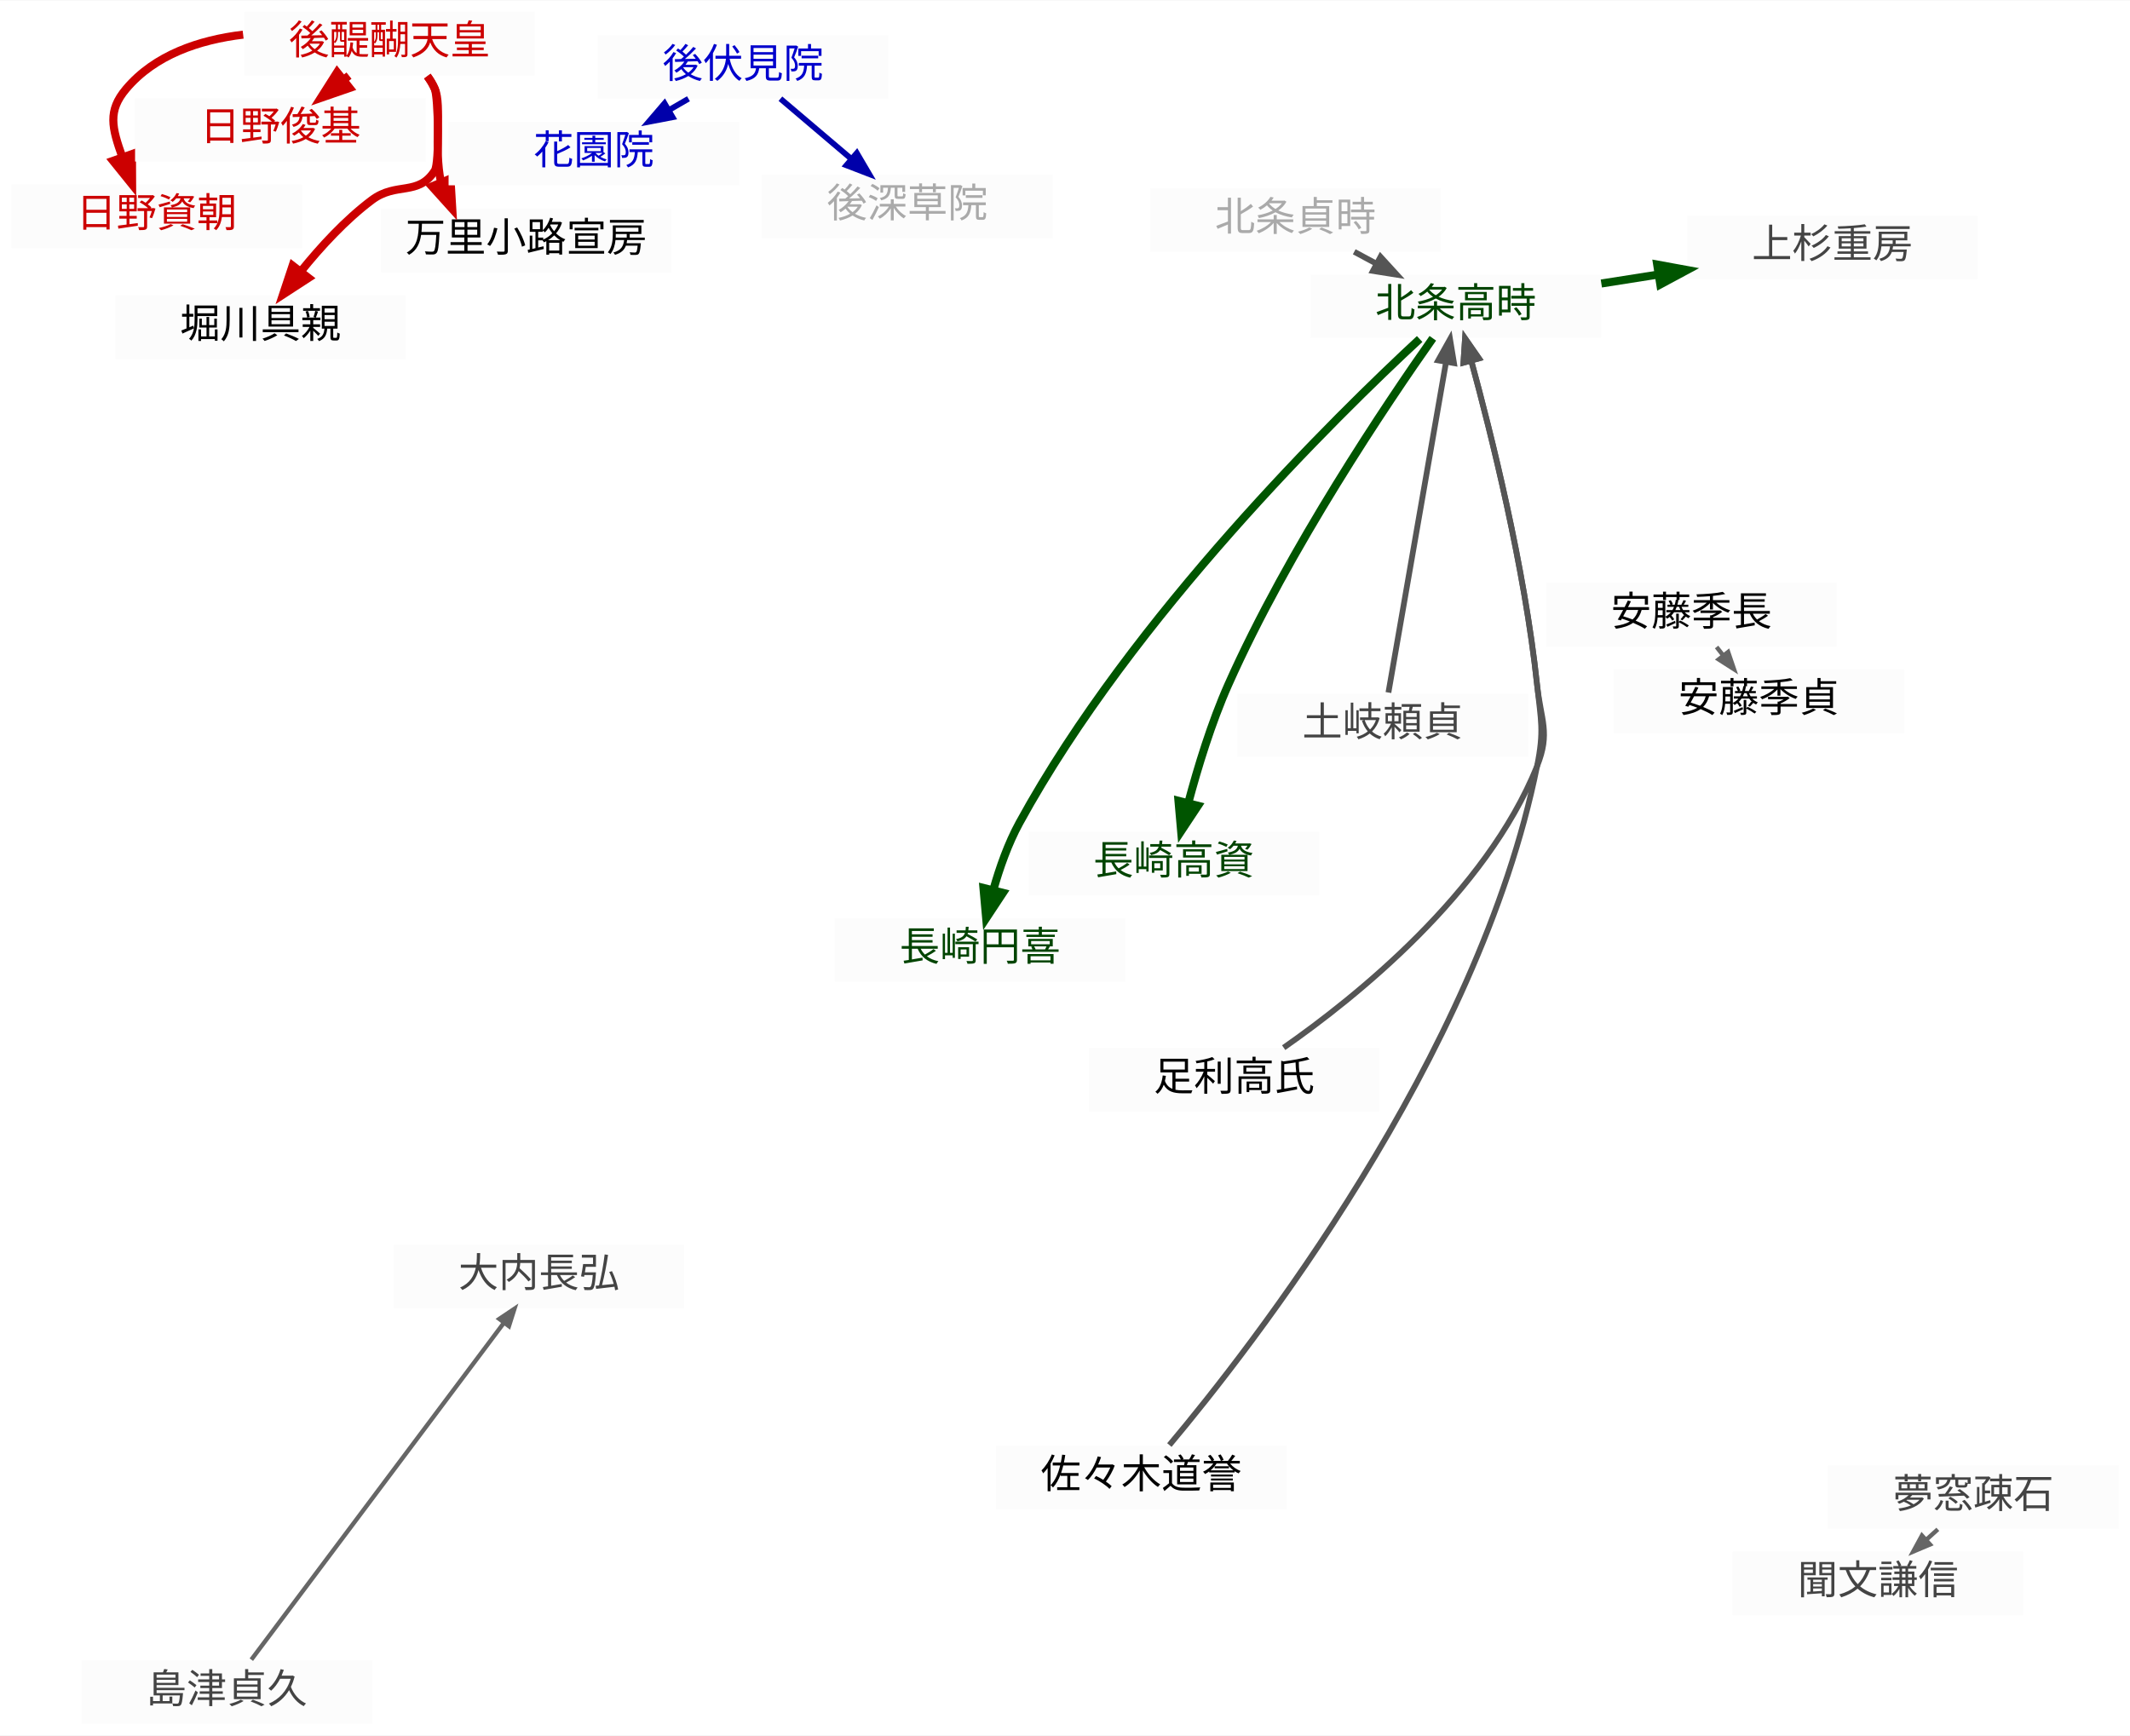
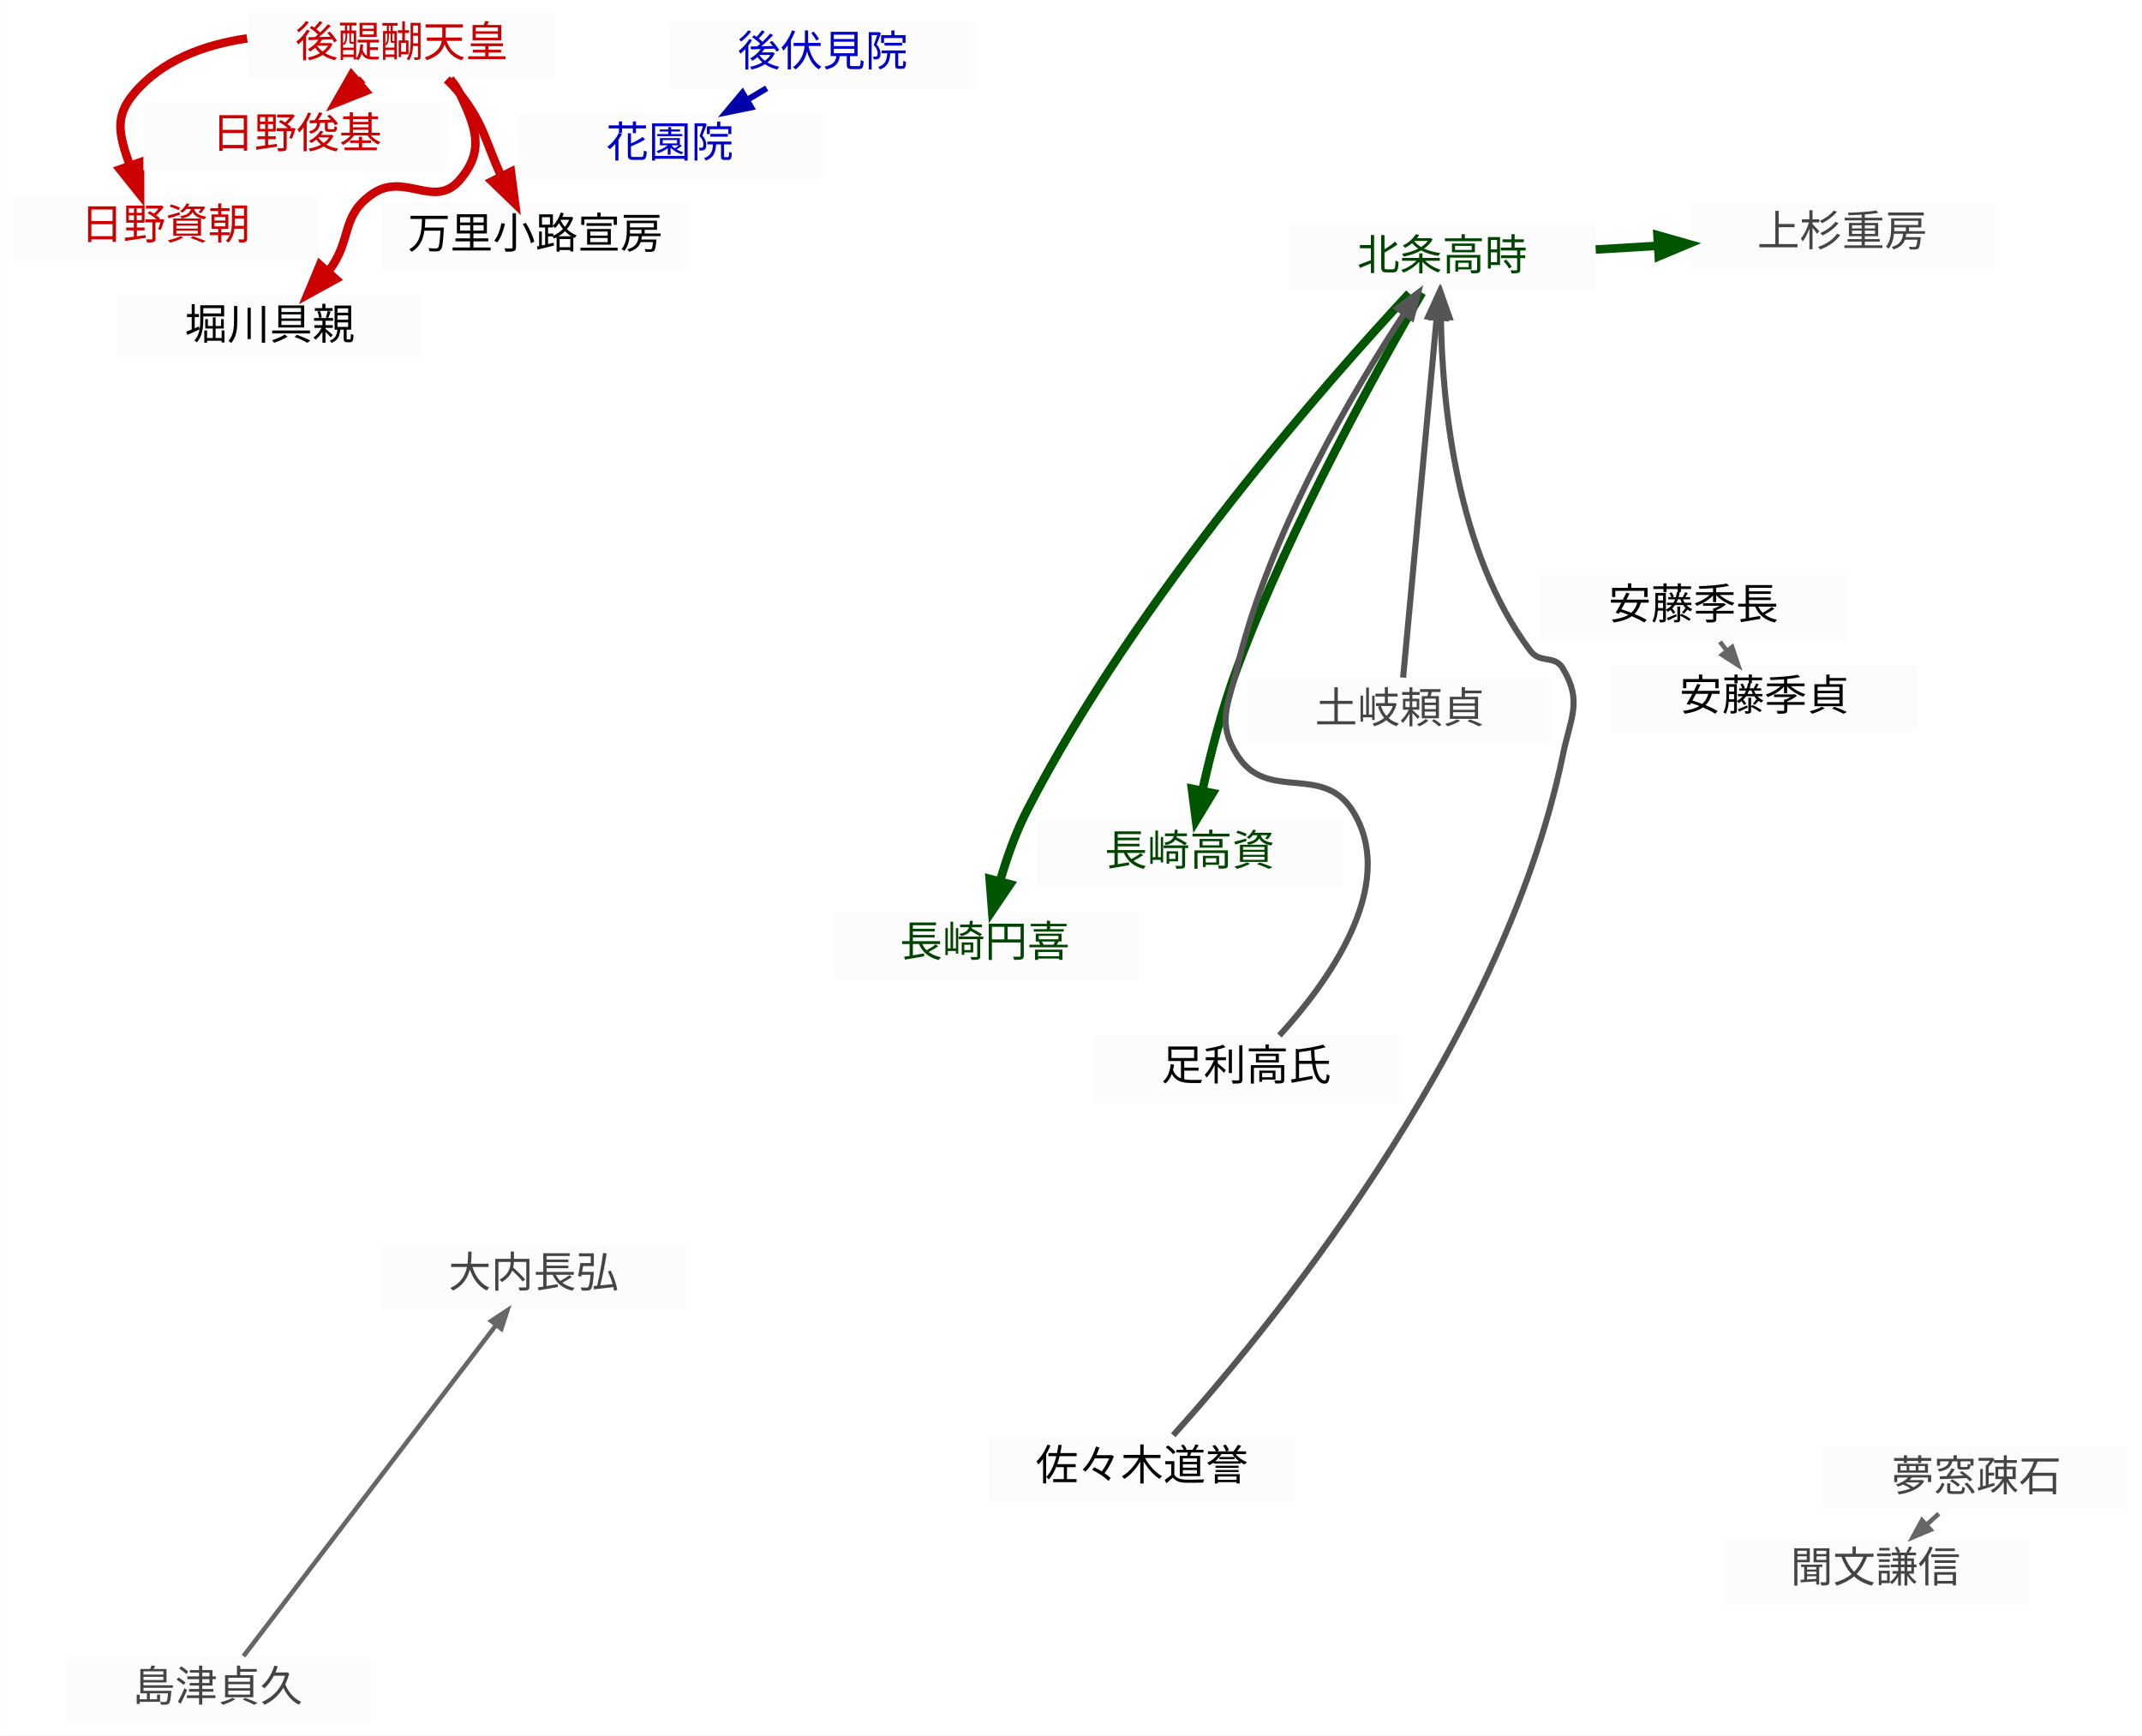
- <svg xmlns="http://www.w3.org/2000/svg" xmlns:xlink="http://www.w3.org/1999/xlink" width="741pt" height="604pt" viewBox="0.00 0.00 740.94 603.67">
-   <g id="graph0" class="graph" transform="scale(1 1) rotate(0) translate(4 599.67)">
-     <polygon fill="#ffffff" stroke="transparent" points="-4,4 -4,-599.67 736.94,-599.67 736.94,4 -4,4" />
+ <svg xmlns="http://www.w3.org/2000/svg" xmlns:xlink="http://www.w3.org/1999/xlink" width="706pt" height="572pt" viewBox="0.00 0.00 705.54 571.72">
+   <g id="graph0" class="graph" transform="scale(1 1) rotate(0) translate(4 567.72)">
+     <polygon fill="#ffffff" stroke="transparent" points="-4,4 -4,-567.72 701.54,-567.72 701.54,4 -4,4" />
    <g id="node1" class="node">
      <g id="a_node1">
        <a xlink:href="https://ja.wikipedia.org/wiki/後醍醐天皇" xlink:title="大覚寺統。討幕を画策する。" target="_blank">
-           <polygon fill="#fcfcfc" stroke="#fcfcfc" stroke-width="0.1" points="182.05,-595.67 81.05,-595.67 81.05,-573.67 182.05,-573.67 182.05,-595.67" />
-           <text text-anchor="middle" x="131.55" y="-580.97" font-family="sans-serif" font-size="14.00" fill="#cc0000">後醍醐天皇</text>
+           <polygon fill="#fcfcfc" stroke="#fcfcfc" stroke-width="0.1" points="178.8,-563.72 77.8,-563.72 77.8,-541.72 178.8,-541.72 178.8,-563.72" />
+           <text text-anchor="middle" x="128.3" y="-549.02" font-family="sans-serif" font-size="14.00" fill="#cc0000">後醍醐天皇</text>
        </a>
      </g>
    </g>
    <g id="node2" class="node">
      <g id="a_node2">
        <a xlink:href="https://ja.wikipedia.org/wiki/日野資朝" xlink:title="討幕計画の主要人物。" target="_blank">
-           <polygon fill="#fcfcfc" stroke="#fcfcfc" stroke-width="0.1" points="101,-535.55 0,-535.55 0,-513.55 101,-513.55 101,-535.55" />
-           <text text-anchor="middle" x="50.5" y="-520.85" font-family="sans-serif" font-size="14.00" fill="#cc0000">日野資朝</text>
+           <polygon fill="#fcfcfc" stroke="#fcfcfc" stroke-width="0.1" points="101,-503.64 0,-503.64 0,-481.64 101,-481.64 101,-503.64" />
+           <text text-anchor="middle" x="50.5" y="-488.94" font-family="sans-serif" font-size="14.00" fill="#cc0000">日野資朝</text>
        </a>
      </g>
    </g>
    <g id="edge1" class="edge">
      <g id="a_edge1">
        <a xlink:title="討幕計画の指令。">
-           <path fill="none" stroke="#cc0000" stroke-width="2.8" d="M80.58,-587.76C65.24,-585.91 49.85,-580.72 39.86,-568.86 33.44,-561.24 34.87,-555.48 38.59,-545.07" />
-           <polygon fill="#cc0000" stroke="#cc0000" stroke-width="2.8" points="41.9,-546.2 41.96,-535.6 35.31,-543.85 41.9,-546.2" />
+           <path fill="none" stroke="#cc0000" stroke-width="2.8" d="M77.35,-555.07C63.21,-553 49.22,-547.87 40.03,-536.88 33.64,-529.24 35.08,-523.5 38.76,-513.11" />
+           <polygon fill="#cc0000" stroke="#cc0000" stroke-width="2.8" points="42.07,-514.25 42.09,-503.66 35.47,-511.93 42.07,-514.25" />
        </a>
      </g>
    </g>
    <g id="node3" class="node">
      <g id="a_node3">
        <a xlink:href="https://ja.wikipedia.org/wiki/日野俊基" xlink:title="討幕計画の主要人物。" target="_blank">
-           <polygon fill="#fcfcfc" stroke="#fcfcfc" stroke-width="0.1" points="144.06,-565.66 43.06,-565.66 43.06,-543.66 144.06,-543.66 144.06,-565.66" />
-           <text text-anchor="middle" x="93.56" y="-550.96" font-family="sans-serif" font-size="14.00" fill="#cc0000">日野俊基</text>
+           <polygon fill="#fcfcfc" stroke="#fcfcfc" stroke-width="0.1" points="144.23,-533.68 43.23,-533.68 43.23,-511.68 144.23,-511.68 144.23,-533.68" />
+           <text text-anchor="middle" x="93.73" y="-518.98" font-family="sans-serif" font-size="14.00" fill="#cc0000">日野俊基</text>
        </a>
      </g>
    </g>
    <g id="edge2" class="edge">
      <g id="a_edge2">
        <a xlink:title="討幕計画の指令。">
-           <path fill="none" stroke="#cc0000" stroke-width="2.8" d="M117.4,-573.5C116.8,-573.02 116.2,-572.54 115.58,-572.06" />
-           <polygon fill="#cc0000" stroke="#cc0000" stroke-width="2.8" points="117.61,-569.2 107.59,-565.74 113.27,-574.69 117.61,-569.2" />
+           <path fill="none" stroke="#cc0000" stroke-width="2.8" d="M115.43,-541.53C114.97,-541.14 114.51,-540.74 114.05,-540.33" />
+           <polygon fill="#cc0000" stroke="#cc0000" stroke-width="2.8" points="116.35,-537.69 106.5,-533.78 111.75,-542.98 116.35,-537.69" />
        </a>
      </g>
    </g>
    <g id="node4" class="node">
      <g id="a_node4">
        <a xlink:href="https://ja.wikipedia.org/wiki/万里小路宣房" xlink:title="後醍醐の側近。" target="_blank">
-           <polygon fill="#fcfcfc" stroke="#fcfcfc" stroke-width="0.1" points="229.53,-526.99 128.53,-526.99 128.53,-504.99 229.53,-504.99 229.53,-526.99" />
-           <text text-anchor="middle" x="179.03" y="-512.29" font-family="sans-serif" font-size="14.00" fill="#000000">万里小路宣房</text>
+           <polygon fill="#fcfcfc" stroke="#fcfcfc" stroke-width="0.1" points="222.8,-500.63 121.8,-500.63 121.8,-478.63 222.8,-478.63 222.8,-500.63" />
+           <text text-anchor="middle" x="172.3" y="-485.93" font-family="sans-serif" font-size="14.00" fill="#000000">万里小路宣房</text>
        </a>
      </g>
    </g>
    <g id="edge3" class="edge">
      <g id="a_edge3">
        <a xlink:title="後醍醐の側近。">
-           <path fill="none" stroke="#cc0000" stroke-width="2.8" d="M144.62,-573.3C145.66,-571.91 146.58,-570.41 147.26,-568.86 149.8,-563.08 146.81,-548.44 149.37,-536.54" />
-           <polygon fill="#cc0000" stroke="#cc0000" stroke-width="2.8" points="152.7,-537.65 153.33,-527.08 146.24,-534.95 152.7,-537.65" />
+           <path fill="none" stroke="#cc0000" stroke-width="2.8" d="M143.13,-541.56C144.68,-540.08 146.15,-538.51 147.43,-536.88 155.28,-526.95 155.7,-521.45 161.01,-509.8" />
+           <polygon fill="#cc0000" stroke="#cc0000" stroke-width="2.8" points="164.26,-511.14 165.63,-500.63 158.01,-507.99 164.26,-511.14" />
        </a>
      </g>
    </g>
    <g id="node5" class="node">
      <g id="a_node5">
        <a xlink:href="https://ja.wikipedia.org/wiki/堀川具親" xlink:title="公卿。" target="_blank">
-           <polygon fill="#fcfcfc" stroke="#fcfcfc" stroke-width="0.1" points="137.1,-496.98 36.1,-496.98 36.1,-474.98 137.1,-474.98 137.1,-496.98" />
-           <text text-anchor="middle" x="86.6" y="-482.28" font-family="sans-serif" font-size="14.00" fill="#000000">堀川具親</text>
+           <polygon fill="#fcfcfc" stroke="#fcfcfc" stroke-width="0.1" points="135.32,-470.63 34.32,-470.63 34.32,-448.63 135.32,-448.63 135.32,-470.63" />
+           <text text-anchor="middle" x="84.82" y="-455.93" font-family="sans-serif" font-size="14.00" fill="#000000">堀川具親</text>
        </a>
      </g>
    </g>
    <g id="edge4" class="edge">
      <g id="a_edge4">
        <a xlink:title="宮方の公卿。">
-           <path fill="none" stroke="#cc0000" stroke-width="2.8" d="M144.69,-573.34C145.72,-571.93 146.61,-570.43 147.26,-568.86 148.46,-565.94 148.95,-543.12 147.26,-540.46 141.48,-531.38 133.93,-536.66 125.33,-530.19 116.12,-523.28 107.51,-513.87 100.76,-505.51" />
-           <polygon fill="#cc0000" stroke="#cc0000" stroke-width="2.8" points="103.32,-503.11 94.44,-497.33 97.78,-507.39 103.32,-503.11" />
+           <path fill="none" stroke="#cc0000" stroke-width="2.8" d="M144.27,-541.66C145.53,-540.19 146.63,-538.6 147.43,-536.88 152.81,-525.46 155.62,-518.09 147.43,-508.48 139.02,-498.6 129.26,-511.24 118.6,-503.83 107.95,-496.42 112.13,-488.7 104.2,-478.44 104.14,-478.36 104.07,-478.28 104.01,-478.19" />
+           <polygon fill="#cc0000" stroke="#cc0000" stroke-width="2.8" points="106.54,-475.78 97.26,-470.67 101.33,-480.46 106.54,-475.78" />
        </a>
      </g>
    </g>
    <g id="node6" class="node">
      <g id="a_node6">
        <a xlink:href="https://ja.wikipedia.org/wiki/後伏見天皇" xlink:title="持明院統。幕府の支持を受ける。" target="_blank">
-           <polygon fill="#fcfcfc" stroke="#fcfcfc" stroke-width="0.1" points="305.01,-587.48 204.01,-587.48 204.01,-565.48 305.01,-565.48 305.01,-587.48" />
-           <text text-anchor="middle" x="254.51" y="-572.78" font-family="sans-serif" font-size="14.00" fill="#0000cc">後伏見院</text>
+           <polygon fill="#fcfcfc" stroke="#fcfcfc" stroke-width="0.1" points="317.51,-560.67 216.51,-560.67 216.51,-538.67 317.51,-538.67 317.51,-560.67" />
+           <text text-anchor="middle" x="267.01" y="-545.97" font-family="sans-serif" font-size="14.00" fill="#0000cc">後伏見院</text>
        </a>
      </g>
    </g>
    <g id="node7" class="node">
      <g id="a_node7">
        <a xlink:href="https://ja.wikipedia.org/wiki/花園天皇" xlink:title="持明院統。" target="_blank">
-           <polygon fill="#fcfcfc" stroke="#fcfcfc" stroke-width="0.1" points="253.12,-557.4 152.12,-557.4 152.12,-535.4 253.12,-535.4 253.12,-557.4" />
-           <text text-anchor="middle" x="202.62" y="-542.7" font-family="sans-serif" font-size="14.00" fill="#0000cc">花園院</text>
-         </a>
-       </g>
-     </g>
-     <g id="edge12" class="edge">
-       <g id="a_edge12">
+           <polygon fill="#fcfcfc" stroke="#fcfcfc" stroke-width="0.1" points="267.12,-530.65 166.12,-530.65 166.12,-508.65 267.12,-508.65 267.12,-530.65" />
+           <text text-anchor="middle" x="216.62" y="-515.95" font-family="sans-serif" font-size="14.00" fill="#0000cc">花園院</text>
+         </a>
+       </g>
+     </g>
+     <g id="edge11" class="edge">
+       <g id="a_edge11">
        <a xlink:title="持明院統の連携。">
-           <path fill="none" stroke="#0000aa" stroke-width="2" d="M235.49,-565.45C233.37,-564.22 231.19,-562.96 229,-561.69" />
-           <polygon fill="#0000aa" stroke="#0000aa" stroke-width="2" points="229.97,-559.02 221.65,-557.43 227.16,-563.86 229.97,-559.02" />
+           <path fill="none" stroke="#0000aa" stroke-width="2" d="M248.53,-538.66C246.47,-537.44 244.36,-536.18 242.23,-534.91" />
+           <polygon fill="#0000aa" stroke="#0000aa" stroke-width="2" points="243.4,-532.35 235.09,-530.66 240.53,-537.16 243.4,-532.35" />
        </a>
      </g>
    </g>
    <g id="node8" class="node">
      <g id="a_node8">
-         <a xlink:href="https://ja.wikipedia.org/wiki/後深草天皇" xlink:title="持明院統。" target="_blank">
-           <polygon fill="#fcfcfc" stroke="#fcfcfc" stroke-width="0.1" points="362.15,-538.94 261.15,-538.94 261.15,-516.94 362.15,-516.94 362.15,-538.94" />
-           <text text-anchor="middle" x="311.65" y="-524.24" font-family="sans-serif" font-size="14.00" fill="#aaaaaa">後深草院</text>
-         </a>
-       </g>
-     </g>
-     <g id="edge13" class="edge">
-       <g id="a_edge13">
-         <a xlink:title="持明院統の先祖。">
-           <path fill="none" stroke="#0000aa" stroke-width="2" d="M267.48,-565.47C274.68,-559.35 283.79,-551.61 291.87,-544.75" />
-           <polygon fill="#0000aa" stroke="#0000aa" stroke-width="2" points="294.05,-546.56 298.34,-539.25 290.43,-542.3 294.05,-546.56" />
+         <a xlink:href="https://ja.wikipedia.org/wiki/北条高時" xlink:title="鎌倉幕府得宗。" target="_blank">
+           <polygon fill="#fcfcfc" stroke="#fcfcfc" stroke-width="0.1" points="521.55,-493.48 420.55,-493.48 420.55,-471.48 521.55,-471.48 521.55,-493.48" />
+           <text text-anchor="middle" x="471.05" y="-478.78" font-family="sans-serif" font-size="14.00" fill="#004400">北条高時</text>
        </a>
      </g>
    </g>
    <g id="node9" class="node">
      <g id="a_node9">
-         <a xlink:href="https://ja.wikipedia.org/wiki/北条高時" xlink:title="鎌倉幕府得宗。" target="_blank">
-           <polygon fill="#fcfcfc" stroke="#fcfcfc" stroke-width="0.1" points="552.89,-504.21 451.89,-504.21 451.89,-482.21 552.89,-482.21 552.89,-504.21" />
-           <text text-anchor="middle" x="502.39" y="-489.51" font-family="sans-serif" font-size="14.00" fill="#004400">北条高時</text>
-         </a>
-       </g>
-     </g>
-     <g id="node11" class="node">
-       <g id="a_node11">
        <a xlink:href="https://ja.wikipedia.org/wiki/長崎高資" xlink:title="鎌倉幕府内管領。" target="_blank">
-           <polygon fill="#fcfcfc" stroke="#fcfcfc" stroke-width="0.1" points="454.81,-310.3 353.81,-310.3 353.81,-288.3 454.81,-288.3 454.81,-310.3" />
-           <text text-anchor="middle" x="404.31" y="-295.6" font-family="sans-serif" font-size="14.00" fill="#004400">長崎高資</text>
+           <polygon fill="#fcfcfc" stroke="#fcfcfc" stroke-width="0.1" points="438.39,-297.36 337.39,-297.36 337.39,-275.36 438.39,-275.36 438.39,-297.36" />
+           <text text-anchor="middle" x="387.89" y="-282.66" font-family="sans-serif" font-size="14.00" fill="#004400">長崎高資</text>
        </a>
      </g>
    </g>
    <g id="edge5" class="edge">
      <g id="a_edge5">
        <a xlink:title="幕府の支配体制。">
-           <path fill="none" stroke="#005500" stroke-width="2.8" d="M494.42,-482.11C478.89,-460.08 444.3,-408.86 423.28,-361.61 417.38,-348.34 412.63,-332.71 409.35,-320.42" />
-           <polygon fill="#005500" stroke="#005500" stroke-width="2.8" points="412.72,-319.46 406.87,-310.63 405.94,-321.18 412.72,-319.46" />
-         </a>
-       </g>
-     </g>
-     <g id="node12" class="node">
-       <g id="a_node12">
+           <path fill="none" stroke="#005500" stroke-width="2.8" d="M464.4,-471.3C451.17,-448.64 421.28,-395.39 403.43,-347.5 398.57,-334.45 394.71,-319.29 392.05,-307.33" />
+           <polygon fill="#005500" stroke="#005500" stroke-width="2.8" points="395.44,-306.46 389.95,-297.4 388.59,-307.91 395.44,-306.46" />
+         </a>
+       </g>
+     </g>
+     <g id="node10" class="node">
+       <g id="a_node10">
        <a xlink:href="https://ja.wikipedia.org/wiki/長崎円喜" xlink:title="鎌倉幕府内管領。" target="_blank">
-           <polygon fill="#fcfcfc" stroke="#fcfcfc" stroke-width="0.1" points="387.43,-280.3 286.43,-280.3 286.43,-258.3 387.43,-258.3 387.43,-280.3" />
-           <text text-anchor="middle" x="336.93" y="-265.6" font-family="sans-serif" font-size="14.00" fill="#004400">長崎円喜</text>
+           <polygon fill="#fcfcfc" stroke="#fcfcfc" stroke-width="0.1" points="370.89,-267.33 269.89,-267.33 269.89,-245.33 370.89,-245.33 370.89,-267.33" />
+           <text text-anchor="middle" x="320.39" y="-252.63" font-family="sans-serif" font-size="14.00" fill="#004400">長崎円喜</text>
        </a>
      </g>
    </g>
    <g id="edge6" class="edge">
      <g id="a_edge6">
        <a xlink:title="幕府の支配体制。">
-           <path fill="none" stroke="#005500" stroke-width="2.8" d="M489.84,-481.86C461.11,-455.23 390.01,-385.51 350.61,-313.5 346.68,-306.31 343.71,-297.84 341.56,-290.25" />
-           <polygon fill="#005500" stroke="#005500" stroke-width="2.8" points="344.89,-289.16 339.05,-280.32 338.1,-290.87 344.89,-289.16" />
-         </a>
-       </g>
-     </g>
-     <g id="node13" class="node">
-       <g id="a_node13">
+           <path fill="none" stroke="#005500" stroke-width="2.8" d="M460.21,-471.1C434.77,-443.8 370.61,-371.61 334.19,-300.56 330.5,-293.36 327.58,-284.99 325.39,-277.48" />
+           <polygon fill="#005500" stroke="#005500" stroke-width="2.8" points="328.73,-276.42 322.79,-267.65 321.97,-278.21 328.73,-276.42" />
+         </a>
+       </g>
+     </g>
+     <g id="node11" class="node">
+       <g id="a_node11">
        <a xlink:href="https://ja.wikipedia.org/wiki/上杉重房" xlink:title="有力御家人。" target="_blank">
-           <polygon fill="#fcfcfc" stroke="#fcfcfc" stroke-width="0.1" points="683.9,-524.8 582.9,-524.8 582.9,-502.8 683.9,-502.8 683.9,-524.8" />
-           <text text-anchor="middle" x="633.4" y="-510.1" font-family="sans-serif" font-size="14.00" fill="#444444">上杉重房</text>
+           <polygon fill="#fcfcfc" stroke="#fcfcfc" stroke-width="0.1" points="653.32,-501.41 552.32,-501.41 552.32,-479.41 653.32,-479.41 653.32,-501.41" />
+           <text text-anchor="middle" x="602.82" y="-486.71" font-family="sans-serif" font-size="14.00" fill="#444444">上杉重房</text>
        </a>
      </g>
    </g>
    <g id="edge7" class="edge">
      <g id="a_edge7">
        <a xlink:title="鎌倉幕府の有力御家人。">
-           <path fill="none" stroke="#005500" stroke-width="2.8" d="M553.04,-501.17C559.47,-502.18 566.1,-503.22 572.66,-504.26" />
-           <polygon fill="#005500" stroke="#005500" stroke-width="2.8" points="572.46,-507.77 582.88,-505.86 573.55,-500.85 572.46,-507.77" />
-         </a>
-       </g>
-     </g>
-     <g id="node10" class="node">
-       <g id="a_node10">
-         <a xlink:href="https://ja.wikipedia.org/wiki/北条貞時" xlink:title="鎌倉幕府得宗。" target="_blank">
-           <polygon fill="#fcfcfc" stroke="#fcfcfc" stroke-width="0.1" points="497.13,-534.22 396.13,-534.22 396.13,-512.22 497.13,-512.22 497.13,-534.22" />
-           <text text-anchor="middle" x="446.63" y="-519.52" font-family="sans-serif" font-size="14.00" fill="#aaaaaa">北条貞時</text>
+           <path fill="none" stroke="#005500" stroke-width="2.8" d="M521.62,-485.52C528.34,-485.93 535.3,-486.35 542.18,-486.76" />
+           <polygon fill="#005500" stroke="#005500" stroke-width="2.8" points="541.97,-490.26 552.16,-487.36 542.39,-483.27 541.97,-490.26" />
+         </a>
+       </g>
+     </g>
+     <g id="node12" class="node">
+       <g id="a_node12">
+         <a xlink:href="https://ja.wikipedia.org/wiki/安藤氏_(鎌倉時代)" xlink:title="安藤氏の乱当事者。" target="_blank">
+           <polygon fill="#fcfcfc" stroke="#fcfcfc" stroke-width="0.1" points="604.34,-378.5 503.34,-378.5 503.34,-356.5 604.34,-356.5 604.34,-378.5" />
+           <text text-anchor="middle" x="553.84" y="-363.8" font-family="sans-serif" font-size="14.00" fill="#000000">安藤季長</text>
+         </a>
+       </g>
+     </g>
+     <g id="node13" class="node">
+       <g id="a_node13">
+         <a xlink:href="https://ja.wikipedia.org/wiki/安藤氏_(鎌倉時代)" xlink:title="安藤氏の乱当事者。" target="_blank">
+           <polygon fill="#fcfcfc" stroke="#fcfcfc" stroke-width="0.1" points="627.73,-348.45 526.73,-348.45 526.73,-326.45 627.73,-326.45 627.73,-348.45" />
+           <text text-anchor="middle" x="577.23" y="-333.75" font-family="sans-serif" font-size="14.00" fill="#000000">安藤季貞</text>
+         </a>
+       </g>
+     </g>
+     <g id="edge12" class="edge">
+       <g id="a_edge12">
+         <a xlink:title="安藤氏一門。">
+           <path fill="none" stroke="#666666" stroke-width="1.5" d="M562.55,-356.31C563.29,-355.36 564.05,-354.38 564.81,-353.41" />
+           <polygon fill="#666666" stroke="#666666" stroke-width="1.5" points="566.57,-354.57 568.59,-348.55 563.25,-351.99 566.57,-354.57" />
+         </a>
+       </g>
+     </g>
+     <g id="node14" class="node">
+       <g id="a_node14">
+         <a xlink:href="https://ja.wikipedia.org/wiki/足利尊氏" xlink:title="鎌倉幕府の有力御家人。後の尊氏。" target="_blank">
+           <polygon fill="#fcfcfc" stroke="#fcfcfc" stroke-width="0.1" points="456.96,-226.6 355.96,-226.6 355.96,-204.6 456.96,-204.6 456.96,-226.6" />
+           <text text-anchor="middle" x="406.46" y="-211.9" font-family="sans-serif" font-size="14.00" fill="#000000">足利高氏</text>
        </a>
      </g>
    </g>
    <g id="edge8" class="edge">
      <g id="a_edge8">
-         <a xlink:title="得宗家嫡流。">
-           <path fill="none" stroke="#555555" stroke-width="2" d="M467.08,-512.21C469.5,-510.91 472.01,-509.56 474.52,-508.21" />
-           <polygon fill="#555555" stroke="#555555" stroke-width="2" points="476.23,-510.47 481.95,-504.21 473.58,-505.54 476.23,-510.47" />
-         </a>
-       </g>
-     </g>
-     <g id="node14" class="node">
-       <g id="a_node14">
-         <a xlink:href="https://ja.wikipedia.org/wiki/安藤氏_(鎌倉時代)" xlink:title="安藤氏の乱当事者。幕府へ上訴中。" target="_blank">
-           <polygon fill="#fcfcfc" stroke="#fcfcfc" stroke-width="0.1" points="634.89,-396.88 533.89,-396.88 533.89,-374.88 634.89,-374.88 634.89,-396.88" />
-           <text text-anchor="middle" x="584.39" y="-382.18" font-family="sans-serif" font-size="14.00" fill="#000000">安藤季長</text>
+         <a xlink:title="将軍への忠誠。">
+           <path fill="none" stroke="#555555" stroke-width="2" d="M417.43,-226.62C432.75,-243.38 457.01,-275.94 441.59,-300.56 431.59,-316.54 413.44,-303.12 403.43,-319.1 396.74,-329.8 400.53,-335.21 403.43,-347.5 414.08,-392.54 442.21,-439.66 458.63,-464.57" />
+           <polygon fill="#555555" stroke="#555555" stroke-width="2" points="456.35,-466.19 463.13,-471.27 461,-463.07 456.35,-466.19" />
        </a>
      </g>
    </g>
    <g id="node15" class="node">
      <g id="a_node15">
-         <a xlink:href="https://ja.wikipedia.org/wiki/安藤氏_(鎌倉時代)" xlink:title="安藤氏の乱当事者。幕府へ上訴中。" target="_blank">
-           <polygon fill="#fcfcfc" stroke="#fcfcfc" stroke-width="0.1" points="658.37,-366.86 557.37,-366.86 557.37,-344.86 658.37,-344.86 658.37,-366.86" />
-           <text text-anchor="middle" x="607.87" y="-352.16" font-family="sans-serif" font-size="14.00" fill="#000000">安藤季貞</text>
+         <a xlink:href="https://ja.wikipedia.org/wiki/佐々木道誉" xlink:title="幕府の有力御家人。" target="_blank">
+           <polygon fill="#fcfcfc" stroke="#fcfcfc" stroke-width="0.1" points="422.65,-94.85 321.65,-94.85 321.65,-72.85 422.65,-72.85 422.65,-94.85" />
+           <text text-anchor="middle" x="372.15" y="-80.15" font-family="sans-serif" font-size="14.00" fill="#000000">佐々木道誉</text>
+         </a>
+       </g>
+     </g>
+     <g id="edge9" class="edge">
+       <g id="a_edge9">
+         <a xlink:title="幕府御家人としての関係。">
+           <path fill="none" stroke="#555555" stroke-width="2" d="M382.44,-94.92C411.05,-126.67 490.83,-222.05 510.83,-319.1 513.38,-331.46 517.29,-336.65 510.83,-347.5 508.07,-352.14 503.41,-348.99 500.14,-353.3 475.48,-385.92 471.04,-435.58 470.63,-462.85" />
+           <polygon fill="#555555" stroke="#555555" stroke-width="2" points="467.83,-463.18 470.62,-471.19 473.43,-463.19 467.83,-463.18" />
+         </a>
+       </g>
+     </g>
+     <g id="node16" class="node">
+       <g id="a_node16">
+         <a xlink:href="https://ja.wikipedia.org/wiki/土岐頼貞" xlink:title="有力武士。" target="_blank">
+           <polygon fill="#fcfcfc" stroke="#fcfcfc" stroke-width="0.1" points="507.63,-344.3 406.63,-344.3 406.63,-322.3 507.63,-322.3 507.63,-344.3" />
+           <text text-anchor="middle" x="457.13" y="-329.6" font-family="sans-serif" font-size="14.00" fill="#444444">土岐頼貞</text>
+         </a>
+       </g>
+     </g>
+     <g id="edge10" class="edge">
+       <g id="a_edge10">
+         <a xlink:title="有力武士。">
+           <path fill="none" stroke="#555555" stroke-width="2" d="M458.18,-344.51C460.54,-369.78 466.29,-431.44 469.24,-463.07" />
+           <polygon fill="#555555" stroke="#555555" stroke-width="2" points="466.46,-463.43 469.99,-471.14 472.03,-462.91 466.46,-463.43" />
+         </a>
+       </g>
+     </g>
+     <g id="node17" class="node">
+       <g id="a_node17">
+         <a xlink:href="https://ja.wikipedia.org/wiki/島津貞久" xlink:title="有力武士。" target="_blank">
+           <polygon fill="#fcfcfc" stroke="#fcfcfc" stroke-width="0.1" points="118.14,-22 17.14,-22 17.14,0 118.14,0 118.14,-22" />
+           <text text-anchor="middle" x="67.64" y="-7.3" font-family="sans-serif" font-size="14.00" fill="#444444">島津貞久</text>
+         </a>
+       </g>
+     </g>
+     <g id="node18" class="node">
+       <g id="a_node18">
+         <a xlink:href="https://ja.wikipedia.org/wiki/大内長弘" xlink:title="有力武士。" target="_blank">
+           <polygon fill="#fcfcfc" stroke="#fcfcfc" stroke-width="0.1" points="222.21,-158.39 121.21,-158.39 121.21,-136.39 222.21,-136.39 222.21,-158.39" />
+           <text text-anchor="middle" x="171.71" y="-143.69" font-family="sans-serif" font-size="14.00" fill="#444444">大内長弘</text>
        </a>
      </g>
    </g>
    <g id="edge14" class="edge">
      <g id="a_edge14">
-         <a xlink:title="安藤氏一門。">
-           <path fill="none" stroke="#666666" stroke-width="1.5" d="M593.13,-374.7C593.87,-373.75 594.63,-372.78 595.4,-371.8" />
-           <polygon fill="#666666" stroke="#666666" stroke-width="1.5" points="597.15,-372.97 599.2,-366.95 593.85,-370.38 597.15,-372.97" />
-         </a>
-       </g>
-     </g>
-     <g id="node16" class="node">
-       <g id="a_node16">
-         <a xlink:href="https://ja.wikipedia.org/wiki/足利尊氏" xlink:title="鎌倉幕府の有力御家人。" target="_blank">
-           <polygon fill="#fcfcfc" stroke="#fcfcfc" stroke-width="0.1" points="475.8,-235.06 374.8,-235.06 374.8,-213.06 475.8,-213.06 475.8,-235.06" />
-           <text text-anchor="middle" x="425.3" y="-220.36" font-family="sans-serif" font-size="14.00" fill="#000000">足利高氏</text>
-         </a>
-       </g>
-     </g>
-     <g id="edge9" class="edge">
-       <g id="a_edge9">
-         <a xlink:title="将軍への忠誠。">
-           <path fill="none" stroke="#555555" stroke-width="2" d="M442.54,-235.29C467.54,-252.74 512.83,-289 530.68,-333.21 535.41,-344.91 532.02,-349.06 530.68,-361.61 526.36,-402.32 514.7,-448.95 507.78,-474.32" />
-           <polygon fill="#555555" stroke="#555555" stroke-width="2" points="505.07,-473.62 505.63,-482.08 510.46,-475.11 505.07,-473.62" />
-         </a>
-       </g>
-     </g>
-     <g id="node17" class="node">
-       <g id="a_node17">
-         <a xlink:href="https://ja.wikipedia.org/wiki/佐々木道誉" xlink:title="幕府の有力御家人。" target="_blank">
-           <polygon fill="#fcfcfc" stroke="#fcfcfc" stroke-width="0.1" points="443.51,-96.74 342.51,-96.74 342.51,-74.74 443.51,-74.74 443.51,-96.74" />
-           <text text-anchor="middle" x="393.01" y="-82.04" font-family="sans-serif" font-size="14.00" fill="#000000">佐々木道誉</text>
-         </a>
-       </g>
-     </g>
-     <g id="edge10" class="edge">
-       <g id="a_edge10">
-         <a xlink:title="幕府御家人としての関係。">
-           <path fill="none" stroke="#555555" stroke-width="2" d="M402.78,-97.03C430.73,-130.31 510.33,-231.99 530.68,-333.21 533.17,-345.58 532.02,-349.06 530.68,-361.61 526.36,-402.32 514.7,-448.95 507.78,-474.32" />
-           <polygon fill="#555555" stroke="#555555" stroke-width="2" points="505.07,-473.62 505.63,-482.08 510.46,-475.11 505.07,-473.62" />
-         </a>
-       </g>
-     </g>
-     <g id="node18" class="node">
-       <g id="a_node18">
-         <a xlink:href="https://ja.wikipedia.org/wiki/土岐頼貞" xlink:title="有力武士。" target="_blank">
-           <polygon fill="#fcfcfc" stroke="#fcfcfc" stroke-width="0.1" points="527.48,-358.41 426.48,-358.41 426.48,-336.41 527.48,-336.41 527.48,-358.41" />
-           <text text-anchor="middle" x="476.98" y="-343.71" font-family="sans-serif" font-size="14.00" fill="#444444">土岐頼貞</text>
-         </a>
-       </g>
-     </g>
-     <g id="edge11" class="edge">
-       <g id="a_edge11">
-         <a xlink:title="有力武士。">
-           <path fill="none" stroke="#555555" stroke-width="2" d="M478.98,-358.85C483.3,-383.66 493.58,-442.64 498.97,-473.55" />
-           <polygon fill="#555555" stroke="#555555" stroke-width="2" points="496.28,-474.42 500.41,-481.82 501.79,-473.46 496.28,-474.42" />
+         <a xlink:title="諸国の有力武士。">
+           <path fill="none" stroke="#666666" stroke-width="1.5" d="M76.16,-22.16C94.53,-46.24 137.95,-103.14 159.35,-131.19" />
+           <polygon fill="#666666" stroke="#666666" stroke-width="1.5" points="157.77,-132.58 163.08,-136.07 161.11,-130.03 157.77,-132.58" />
        </a>
      </g>
    </g>
    <g id="node19" class="node">
      <g id="a_node19">
-         <a xlink:href="https://ja.wikipedia.org/wiki/島津貞久" xlink:title="有力武士。" target="_blank">
-           <polygon fill="#fcfcfc" stroke="#fcfcfc" stroke-width="0.1" points="125.41,-22 24.41,-22 24.41,0 125.41,0 125.41,-22" />
-           <text text-anchor="middle" x="74.91" y="-7.3" font-family="sans-serif" font-size="14.00" fill="#444444">島津貞久</text>
+         <a xlink:href="https://ja.wikipedia.org/wiki/夢窓疎石" xlink:title="禅僧。" target="_blank">
+           <polygon fill="#fcfcfc" stroke="#fcfcfc" stroke-width="0.1" points="697.54,-91.28 596.54,-91.28 596.54,-69.28 697.54,-69.28 697.54,-91.28" />
+           <text text-anchor="middle" x="647.04" y="-76.58" font-family="sans-serif" font-size="14.00" fill="#444444">夢窓疎石</text>
        </a>
      </g>
    </g>
    <g id="node20" class="node">
      <g id="a_node20">
-         <a xlink:href="https://ja.wikipedia.org/wiki/大内長弘" xlink:title="有力武士。" target="_blank">
-           <polygon fill="#fcfcfc" stroke="#fcfcfc" stroke-width="0.1" points="233.94,-166.76 132.94,-166.76 132.94,-144.76 233.94,-144.76 233.94,-166.76" />
-           <text text-anchor="middle" x="183.44" y="-152.06" font-family="sans-serif" font-size="14.00" fill="#444444">大内長弘</text>
-         </a>
-       </g>
-     </g>
-     <g id="edge16" class="edge">
-       <g id="a_edge16">
-         <a xlink:title="諸国の有力武士。">
-           <path fill="none" stroke="#666666" stroke-width="1.5" d="M83.43,-22.36C102.53,-47.83 148.84,-109.61 171.1,-139.3" />
-           <polygon fill="#666666" stroke="#666666" stroke-width="1.5" points="169.68,-140.91 174.96,-144.45 173.04,-138.39 169.68,-140.91" />
-         </a>
-       </g>
-     </g>
-     <g id="node21" class="node">
-       <g id="a_node21">
-         <a xlink:href="https://ja.wikipedia.org/wiki/夢窓疎石" xlink:title="禅僧。" target="_blank">
-           <polygon fill="#fcfcfc" stroke="#fcfcfc" stroke-width="0.1" points="732.94,-89.89 631.94,-89.89 631.94,-67.89 732.94,-67.89 732.94,-89.89" />
-           <text text-anchor="middle" x="682.44" y="-75.19" font-family="sans-serif" font-size="14.00" fill="#444444">夢窓疎石</text>
-         </a>
-       </g>
-     </g>
-     <g id="node22" class="node">
-       <g id="a_node22">
        <a xlink:href="https://ja.wikipedia.org/wiki/聞文謙信" xlink:title="僧侶。" target="_blank">
-           <polygon fill="#fcfcfc" stroke="#fcfcfc" stroke-width="0.1" points="699.77,-59.88 598.77,-59.88 598.77,-37.88 699.77,-37.88 699.77,-59.88" />
-           <text text-anchor="middle" x="649.27" y="-45.18" font-family="sans-serif" font-size="14.00" fill="#444444">聞文謙信</text>
-         </a>
-       </g>
-     </g>
-     <g id="edge15" class="edge">
-       <g id="a_edge15">
+           <polygon fill="#fcfcfc" stroke="#fcfcfc" stroke-width="0.1" points="664.3,-61.23 563.3,-61.23 563.3,-39.23 664.3,-39.23 664.3,-61.23" />
+           <text text-anchor="middle" x="613.8" y="-46.53" font-family="sans-serif" font-size="14.00" fill="#444444">聞文謙信</text>
+         </a>
+       </g>
+     </g>
+     <g id="edge13" class="edge">
+       <g id="a_edge13">
        <a xlink:title="禅僧と僧侶。">
-           <path fill="none" stroke="#666666" stroke-width="1.5" d="M670.09,-67.71C668.78,-66.52 667.43,-65.3 666.08,-64.08" />
-           <polygon fill="#666666" stroke="#666666" stroke-width="1.5" points="667.38,-62.43 661.52,-59.96 664.56,-65.54 667.38,-62.43" />
+           <path fill="none" stroke="#666666" stroke-width="1.5" d="M634.66,-69.09C633.35,-67.9 631.99,-66.68 630.64,-65.45" />
+           <polygon fill="#666666" stroke="#666666" stroke-width="1.5" points="631.94,-63.79 626.08,-61.33 629.12,-66.91 631.94,-63.79" />
        </a>
      </g>
    </g>
  </g>
</svg>
